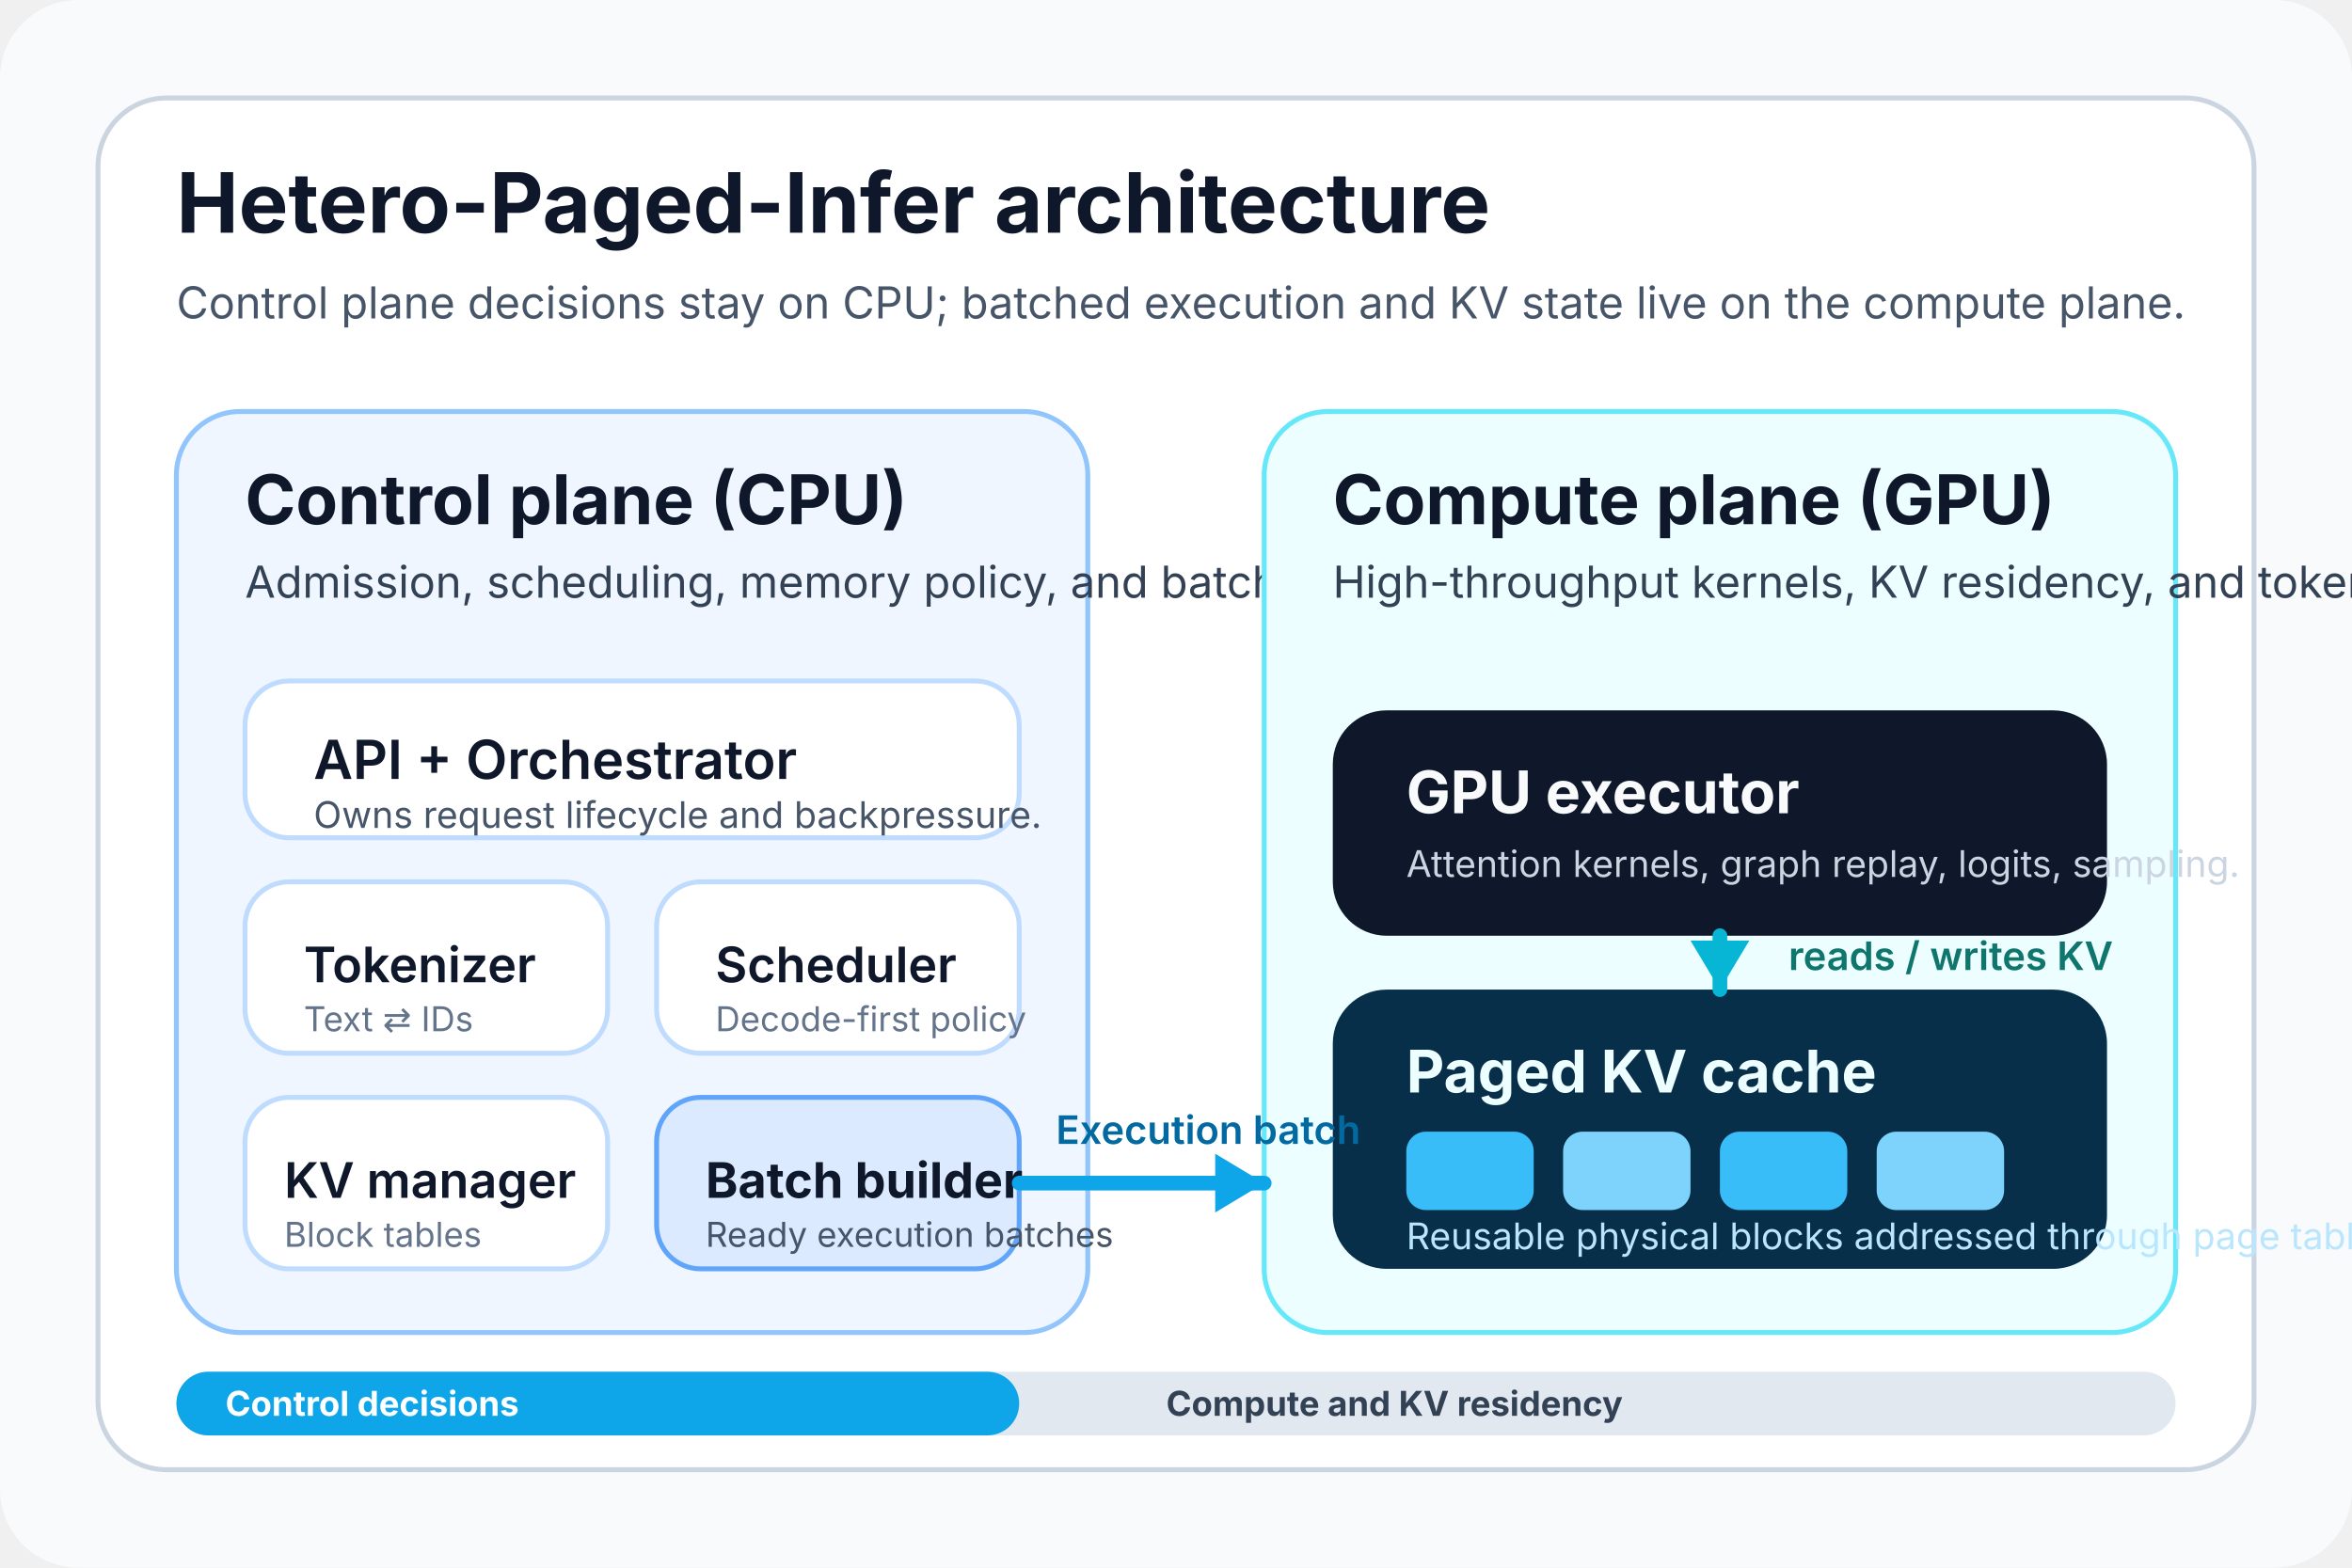
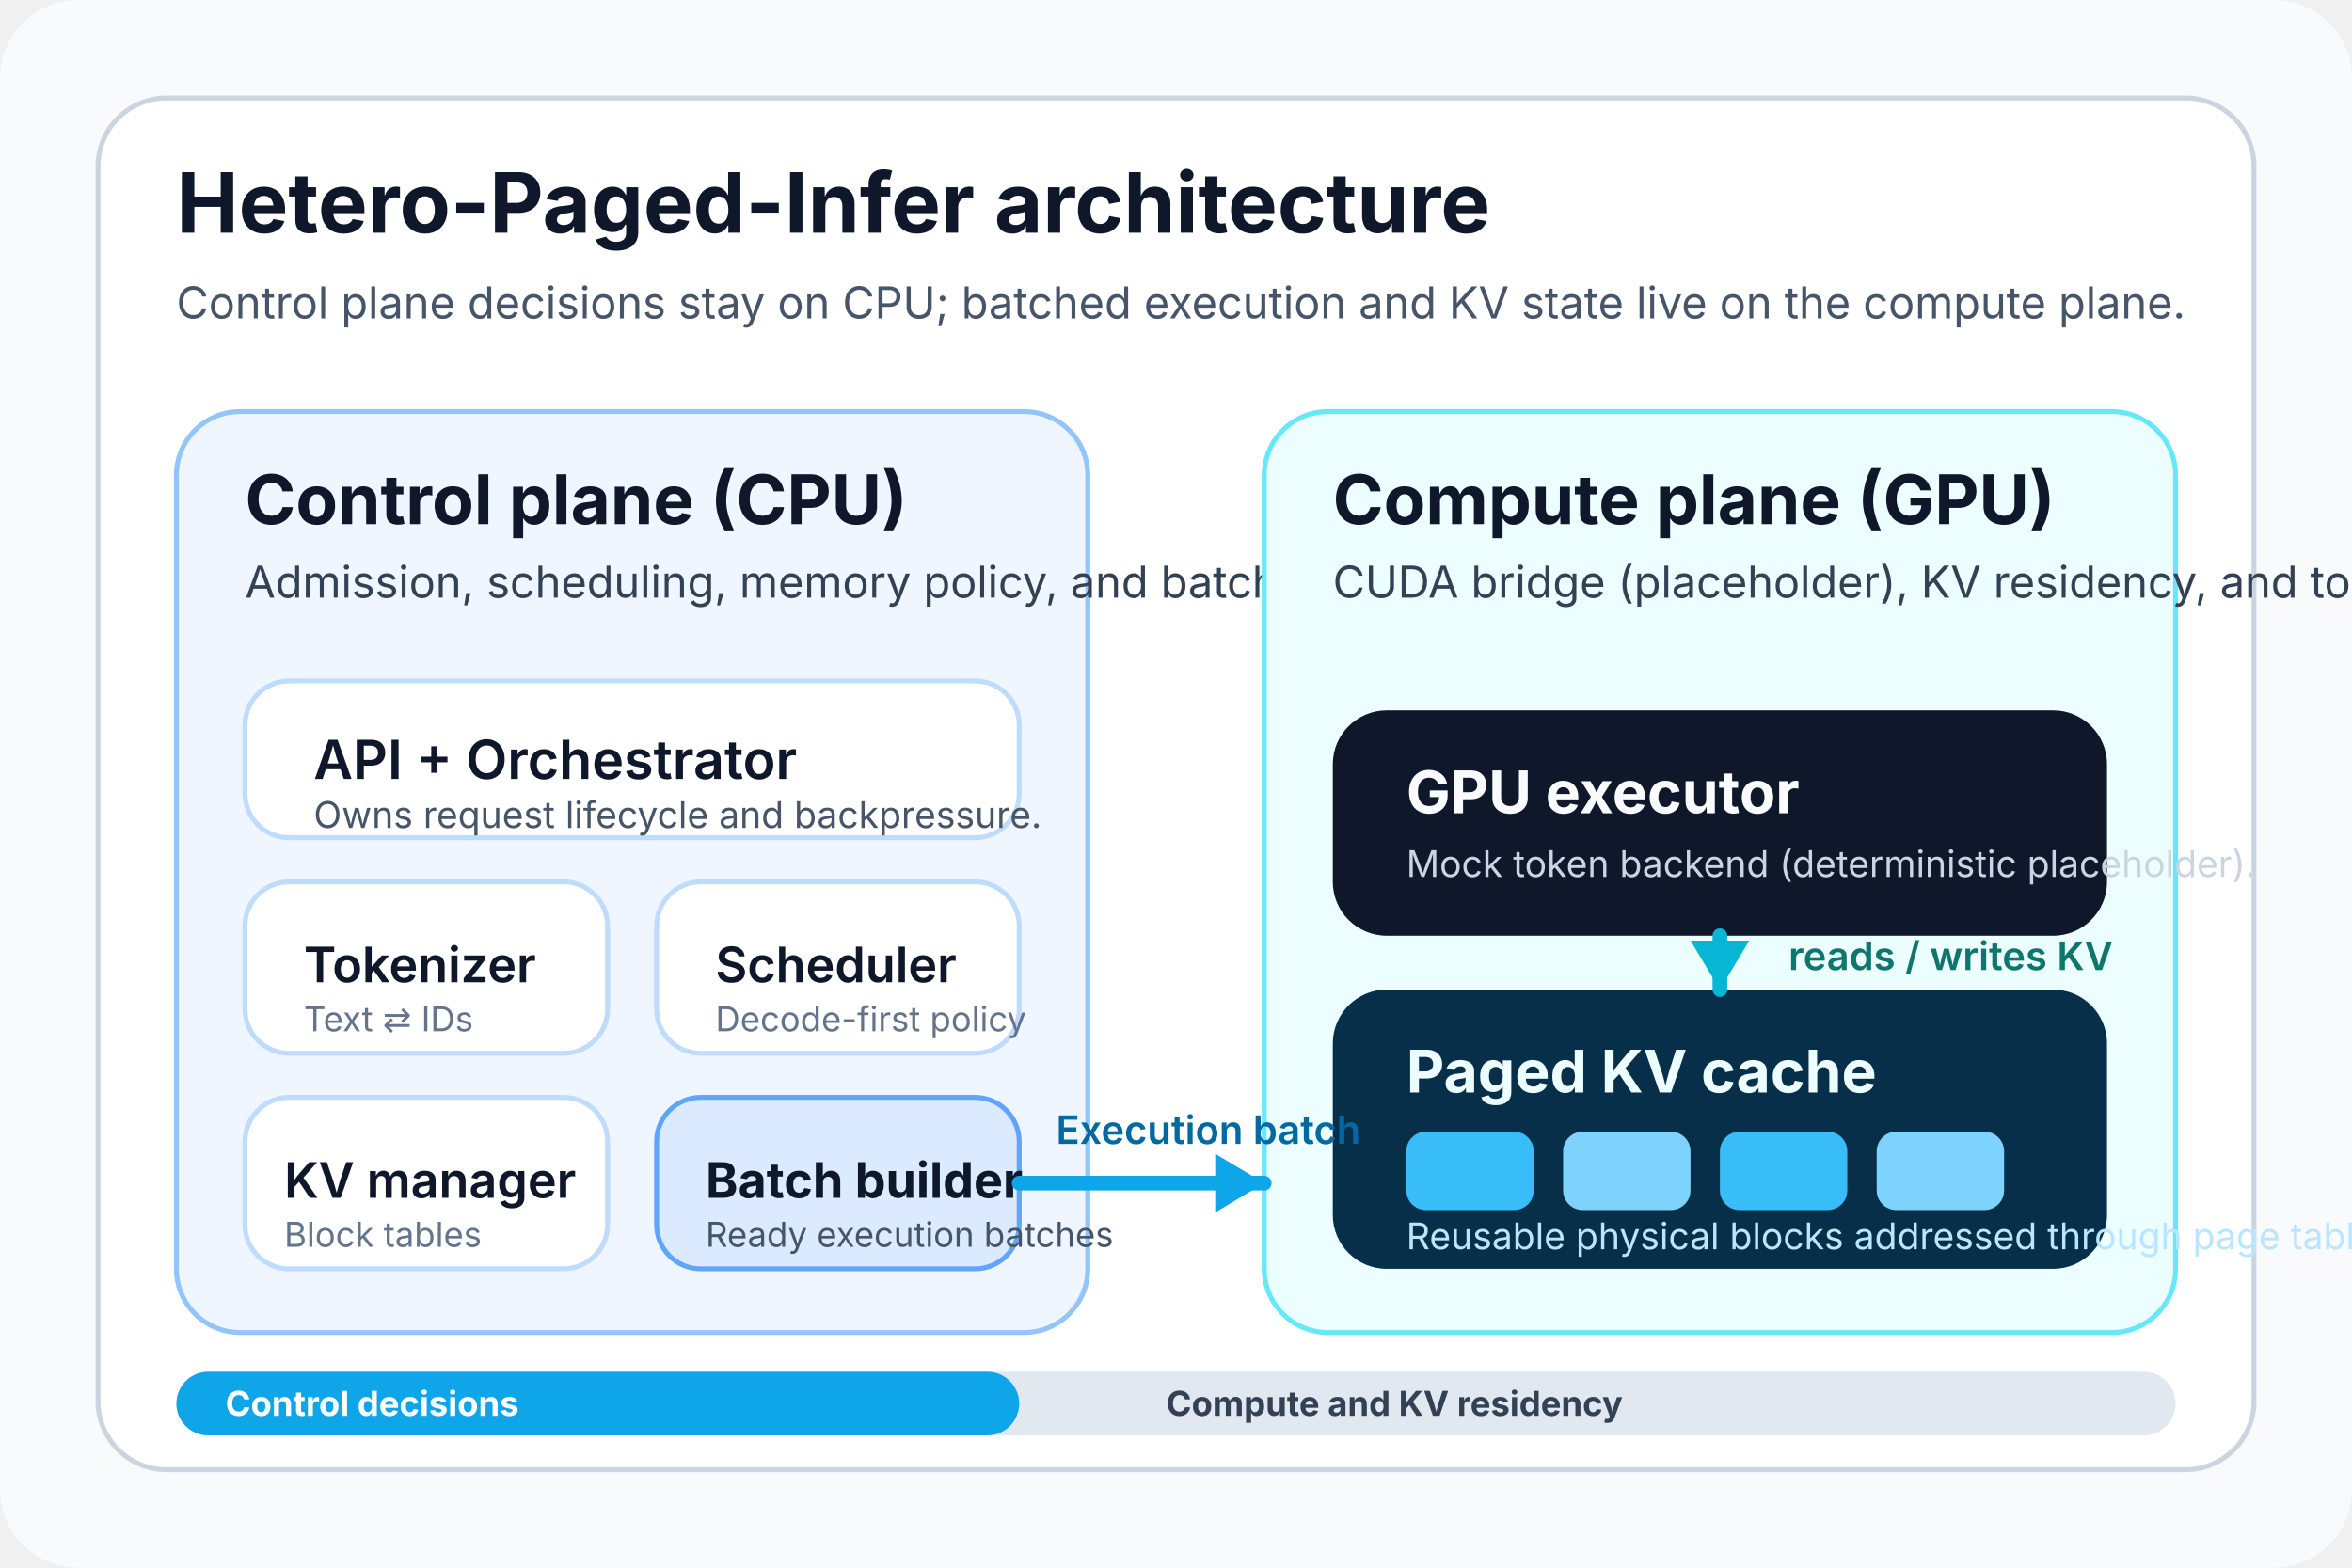
<svg xmlns="http://www.w3.org/2000/svg" viewBox="0 0 960 640" width="960" height="640" role="img" aria-labelledby="title desc">
  <rect width="960" height="640" rx="32" fill="#f8fafc" />
  <rect x="40" y="40" width="880" height="560" rx="28" fill="#ffffff" stroke="#cbd5e1" stroke-width="2" />
  <text x="72" y="95" fill="#0f172a" font-size="34" font-weight="700" font-family="Inter, Arial, sans-serif">Hetero-Paged-Infer architecture</text>
  <text x="72" y="130" fill="#475569" font-size="18" font-family="Inter, Arial, sans-serif">Control plane decisions stay on CPU; batched execution and KV state live on the compute plane.</text>
  <rect x="72" y="168" width="372" height="376" rx="26" fill="#eff6ff" stroke="#93c5fd" stroke-width="2" />
  <text x="100" y="214" fill="#0f172a" font-size="28" font-weight="700" font-family="Inter, Arial, sans-serif">Control plane (CPU)</text>
  <text x="100" y="244" fill="#334155" font-size="18" font-family="Inter, Arial, sans-serif">Admission, scheduling, memory policy, and batch assembly.</text>
  <rect x="100" y="278" width="316" height="64" rx="18" fill="#ffffff" stroke="#bfdbfe" stroke-width="2" />
  <text x="128" y="318" fill="#0f172a" font-size="22" font-weight="600" font-family="Inter, Arial, sans-serif">API + Orchestrator</text>
  <text x="128" y="338" fill="#475569" font-size="15" font-family="Inter, Arial, sans-serif">Owns request lifecycle and backpressure.</text>
  <rect x="100" y="360" width="148" height="70" rx="18" fill="#ffffff" stroke="#bfdbfe" stroke-width="2" />
  <text x="124" y="401" fill="#0f172a" font-size="20" font-weight="600" font-family="Inter, Arial, sans-serif">Tokenizer</text>
  <text x="124" y="421" fill="#64748b" font-size="14" font-family="Inter, Arial, sans-serif">Text ⇄ IDs</text>
  <rect x="268" y="360" width="148" height="70" rx="18" fill="#ffffff" stroke="#bfdbfe" stroke-width="2" />
  <text x="292" y="401" fill="#0f172a" font-size="20" font-weight="600" font-family="Inter, Arial, sans-serif">Scheduler</text>
  <text x="292" y="421" fill="#64748b" font-size="14" font-family="Inter, Arial, sans-serif">Decode-first policy</text>
  <rect x="100" y="448" width="148" height="70" rx="18" fill="#ffffff" stroke="#bfdbfe" stroke-width="2" />
  <text x="116" y="489" fill="#0f172a" font-size="20" font-weight="600" font-family="Inter, Arial, sans-serif">KV manager</text>
  <text x="116" y="509" fill="#64748b" font-size="14" font-family="Inter, Arial, sans-serif">Block tables</text>
  <rect x="268" y="448" width="148" height="70" rx="18" fill="#dbeafe" stroke="#60a5fa" stroke-width="2" />
  <text x="288" y="489" fill="#0f172a" font-size="20" font-weight="700" font-family="Inter, Arial, sans-serif">Batch builder</text>
  <text x="288" y="509" fill="#475569" font-size="14" font-family="Inter, Arial, sans-serif">Ready execution batches</text>
  <rect x="516" y="168" width="372" height="376" rx="26" fill="#ecfeff" stroke="#67e8f9" stroke-width="2" />
  <text x="544" y="214" fill="#0f172a" font-size="28" font-weight="700" font-family="Inter, Arial, sans-serif">Compute plane (GPU)</text>
-   <text x="544" y="244" fill="#334155" font-size="18" font-family="Inter, Arial, sans-serif">High-throughput kernels, KV residency, and token generation.</text>
+   <text x="544" y="244" fill="#334155" font-size="18" font-family="Inter, Arial, sans-serif">CUDA bridge (placeholder), KV residency, and token generation.</text>
  <rect x="544" y="290" width="316" height="92" rx="22" fill="#0f172a" />
  <text x="574" y="332" fill="#f8fafc" font-size="24" font-weight="700" font-family="Inter, Arial, sans-serif">GPU executor</text>
-   <text x="574" y="358" fill="#cbd5e1" font-size="15" font-family="Inter, Arial, sans-serif">Attention kernels, graph replay, logits, sampling.</text>
+   <text x="574" y="358" fill="#cbd5e1" font-size="15" font-family="Inter, Arial, sans-serif">Mock token backend (deterministic placeholder).</text>
  <rect x="544" y="404" width="316" height="114" rx="22" fill="#082f49" />
  <text x="574" y="446" fill="#ecfeff" font-size="24" font-weight="700" font-family="Inter, Arial, sans-serif">Paged KV cache</text>
  <rect x="574" y="462" width="52" height="32" rx="8" fill="#38bdf8" />
  <rect x="638" y="462" width="52" height="32" rx="8" fill="#7dd3fc" />
  <rect x="702" y="462" width="52" height="32" rx="8" fill="#38bdf8" />
  <rect x="766" y="462" width="52" height="32" rx="8" fill="#7dd3fc" />
  <text x="574" y="510" fill="#bae6fd" font-size="15" font-family="Inter, Arial, sans-serif">Reusable physical blocks addressed through page tables.</text>
  <path d="M416 483H516" stroke="#0ea5e9" stroke-width="6" stroke-linecap="round" />
  <polygon points="516,483 496,471 496,495" fill="#0ea5e9" />
  <text x="431" y="467" fill="#0369a1" font-size="16" font-weight="600" font-family="Inter, Arial, sans-serif">Execution batch</text>
  <path d="M702 382V404" stroke="#06b6d4" stroke-width="6" stroke-linecap="round" />
  <polygon points="702,404 690,384 714,384" fill="#06b6d4" />
  <text x="730" y="396" fill="#0f766e" font-size="16" font-weight="600" font-family="Inter, Arial, sans-serif">reads / writes KV</text>
  <rect x="72" y="560" width="816" height="26" rx="13" fill="#e2e8f0" />
  <rect x="72" y="560" width="344" height="26" rx="13" fill="#0ea5e9" />
  <text x="92" y="578" fill="#ffffff" font-size="14" font-weight="700" font-family="Inter, Arial, sans-serif">Control decisions</text>
  <text x="476" y="578" fill="#334155" font-size="14" font-weight="700" font-family="Inter, Arial, sans-serif">Compute and KV residency</text>
</svg>
